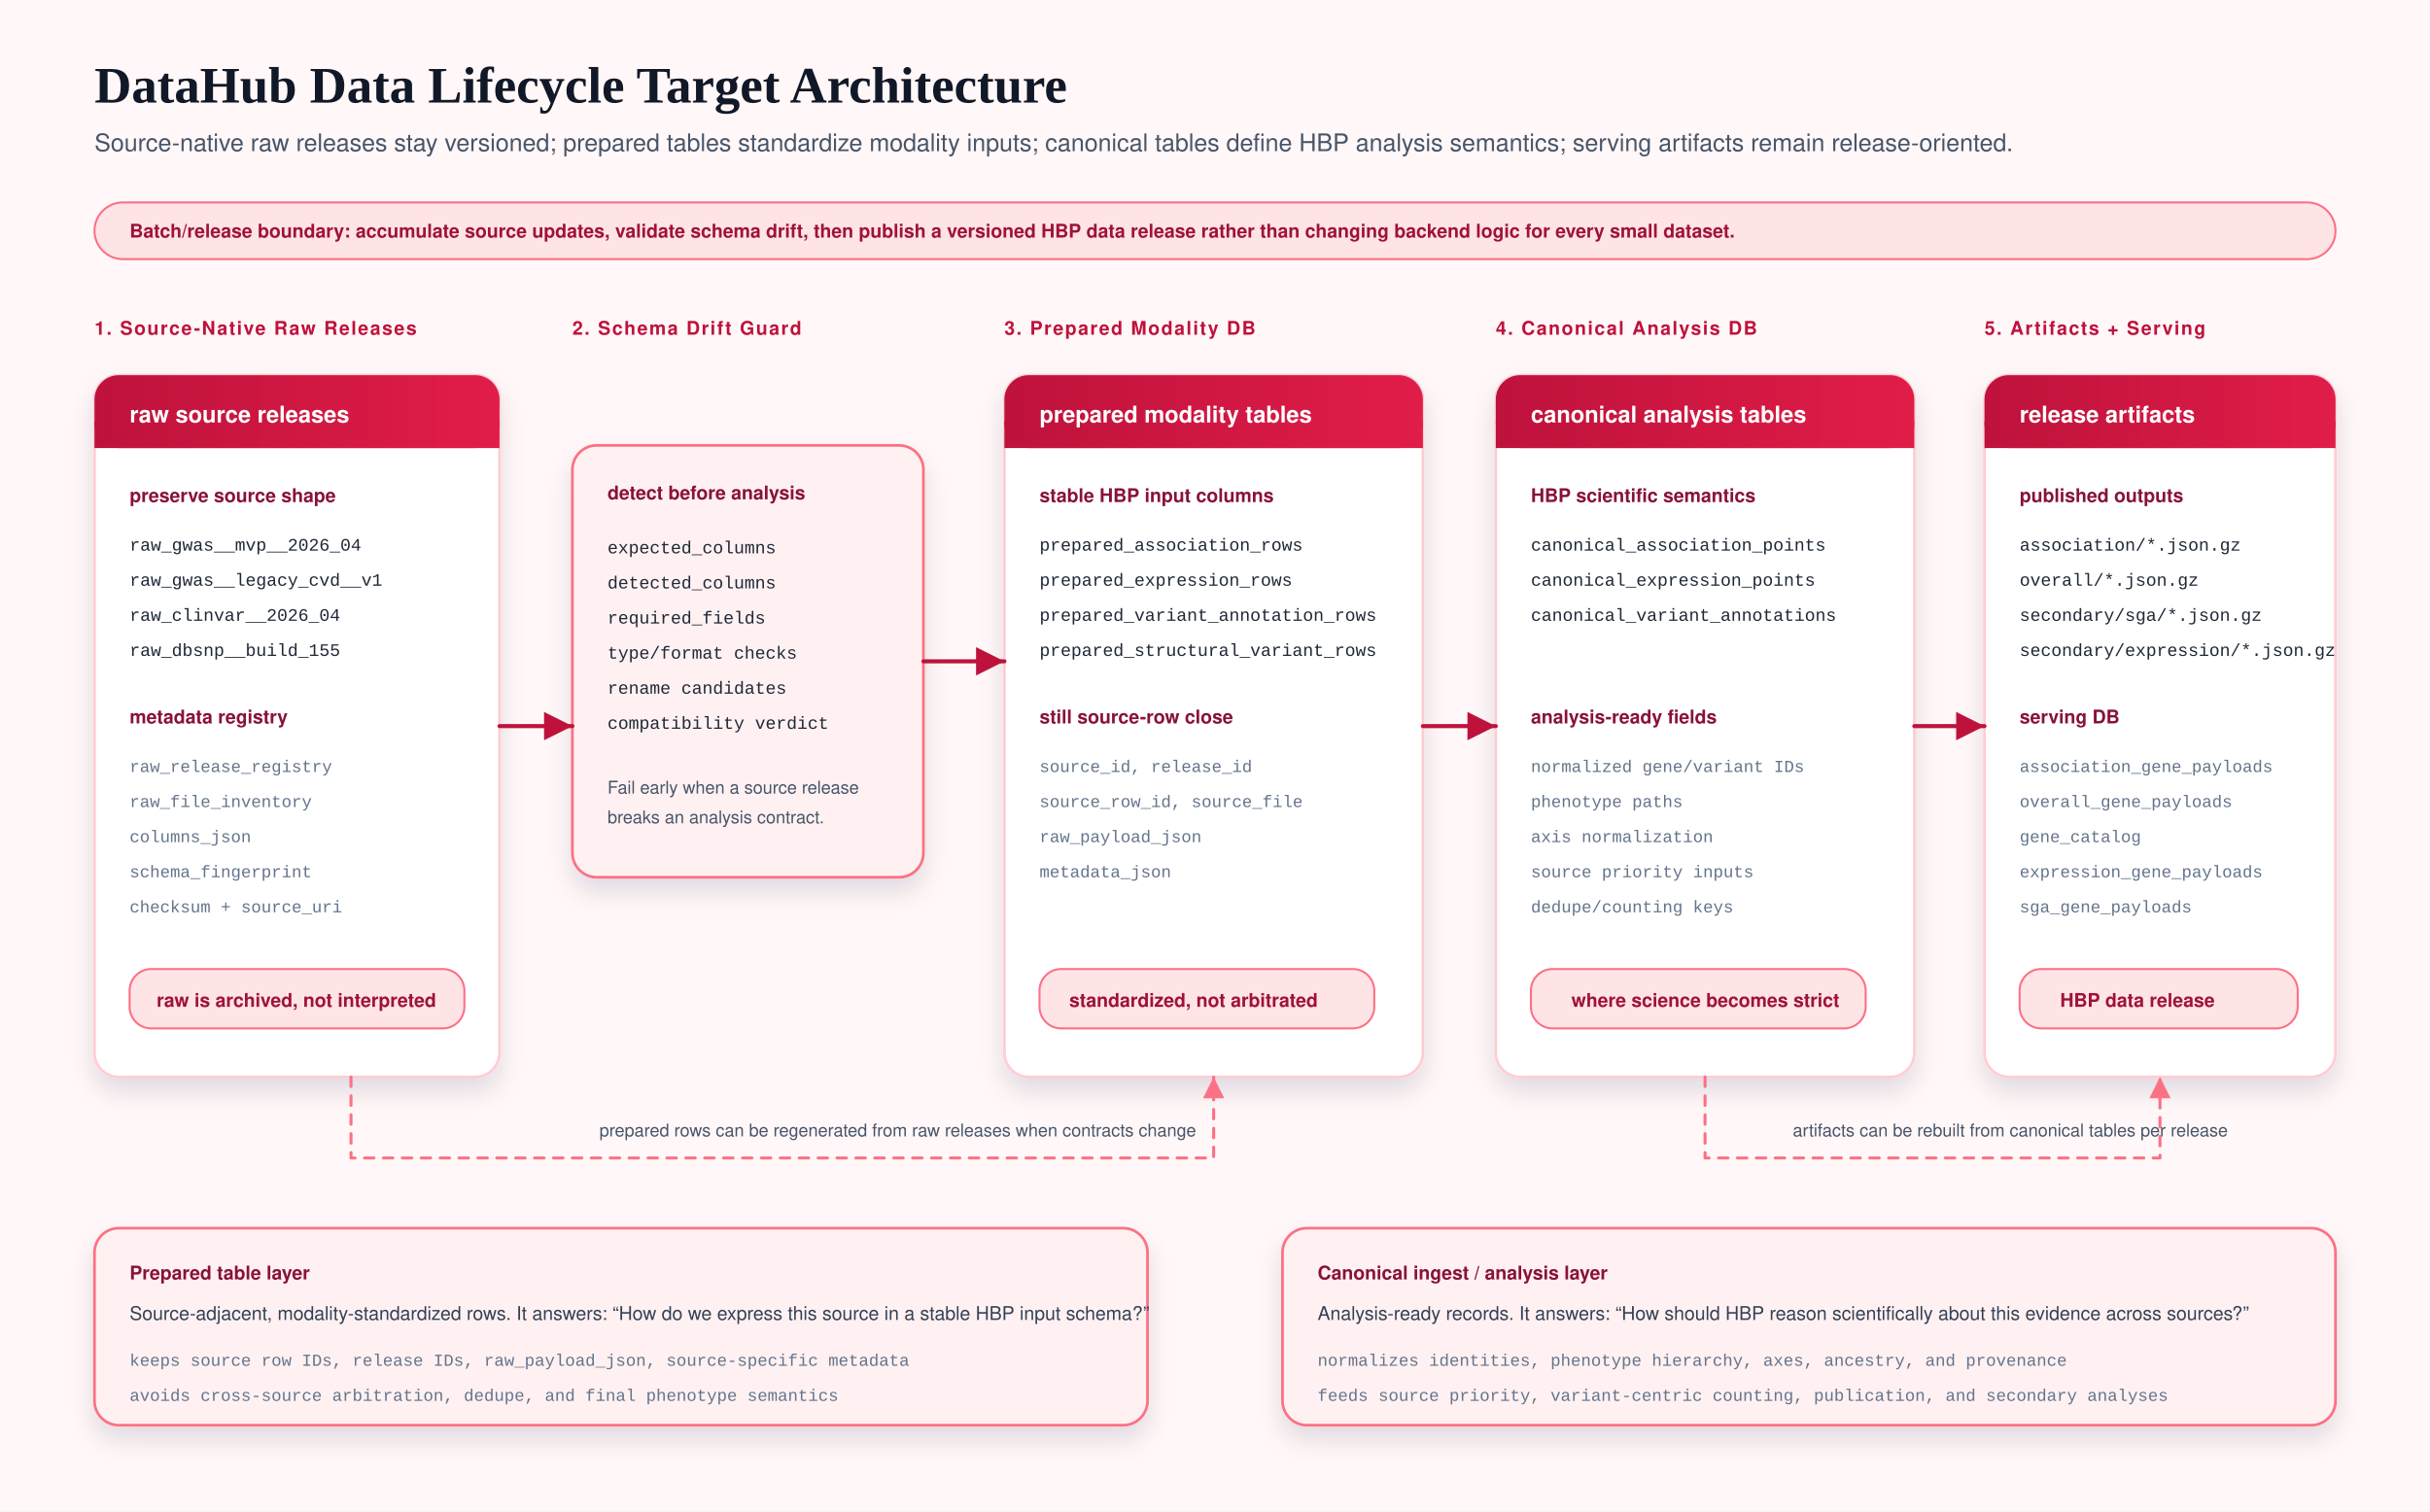
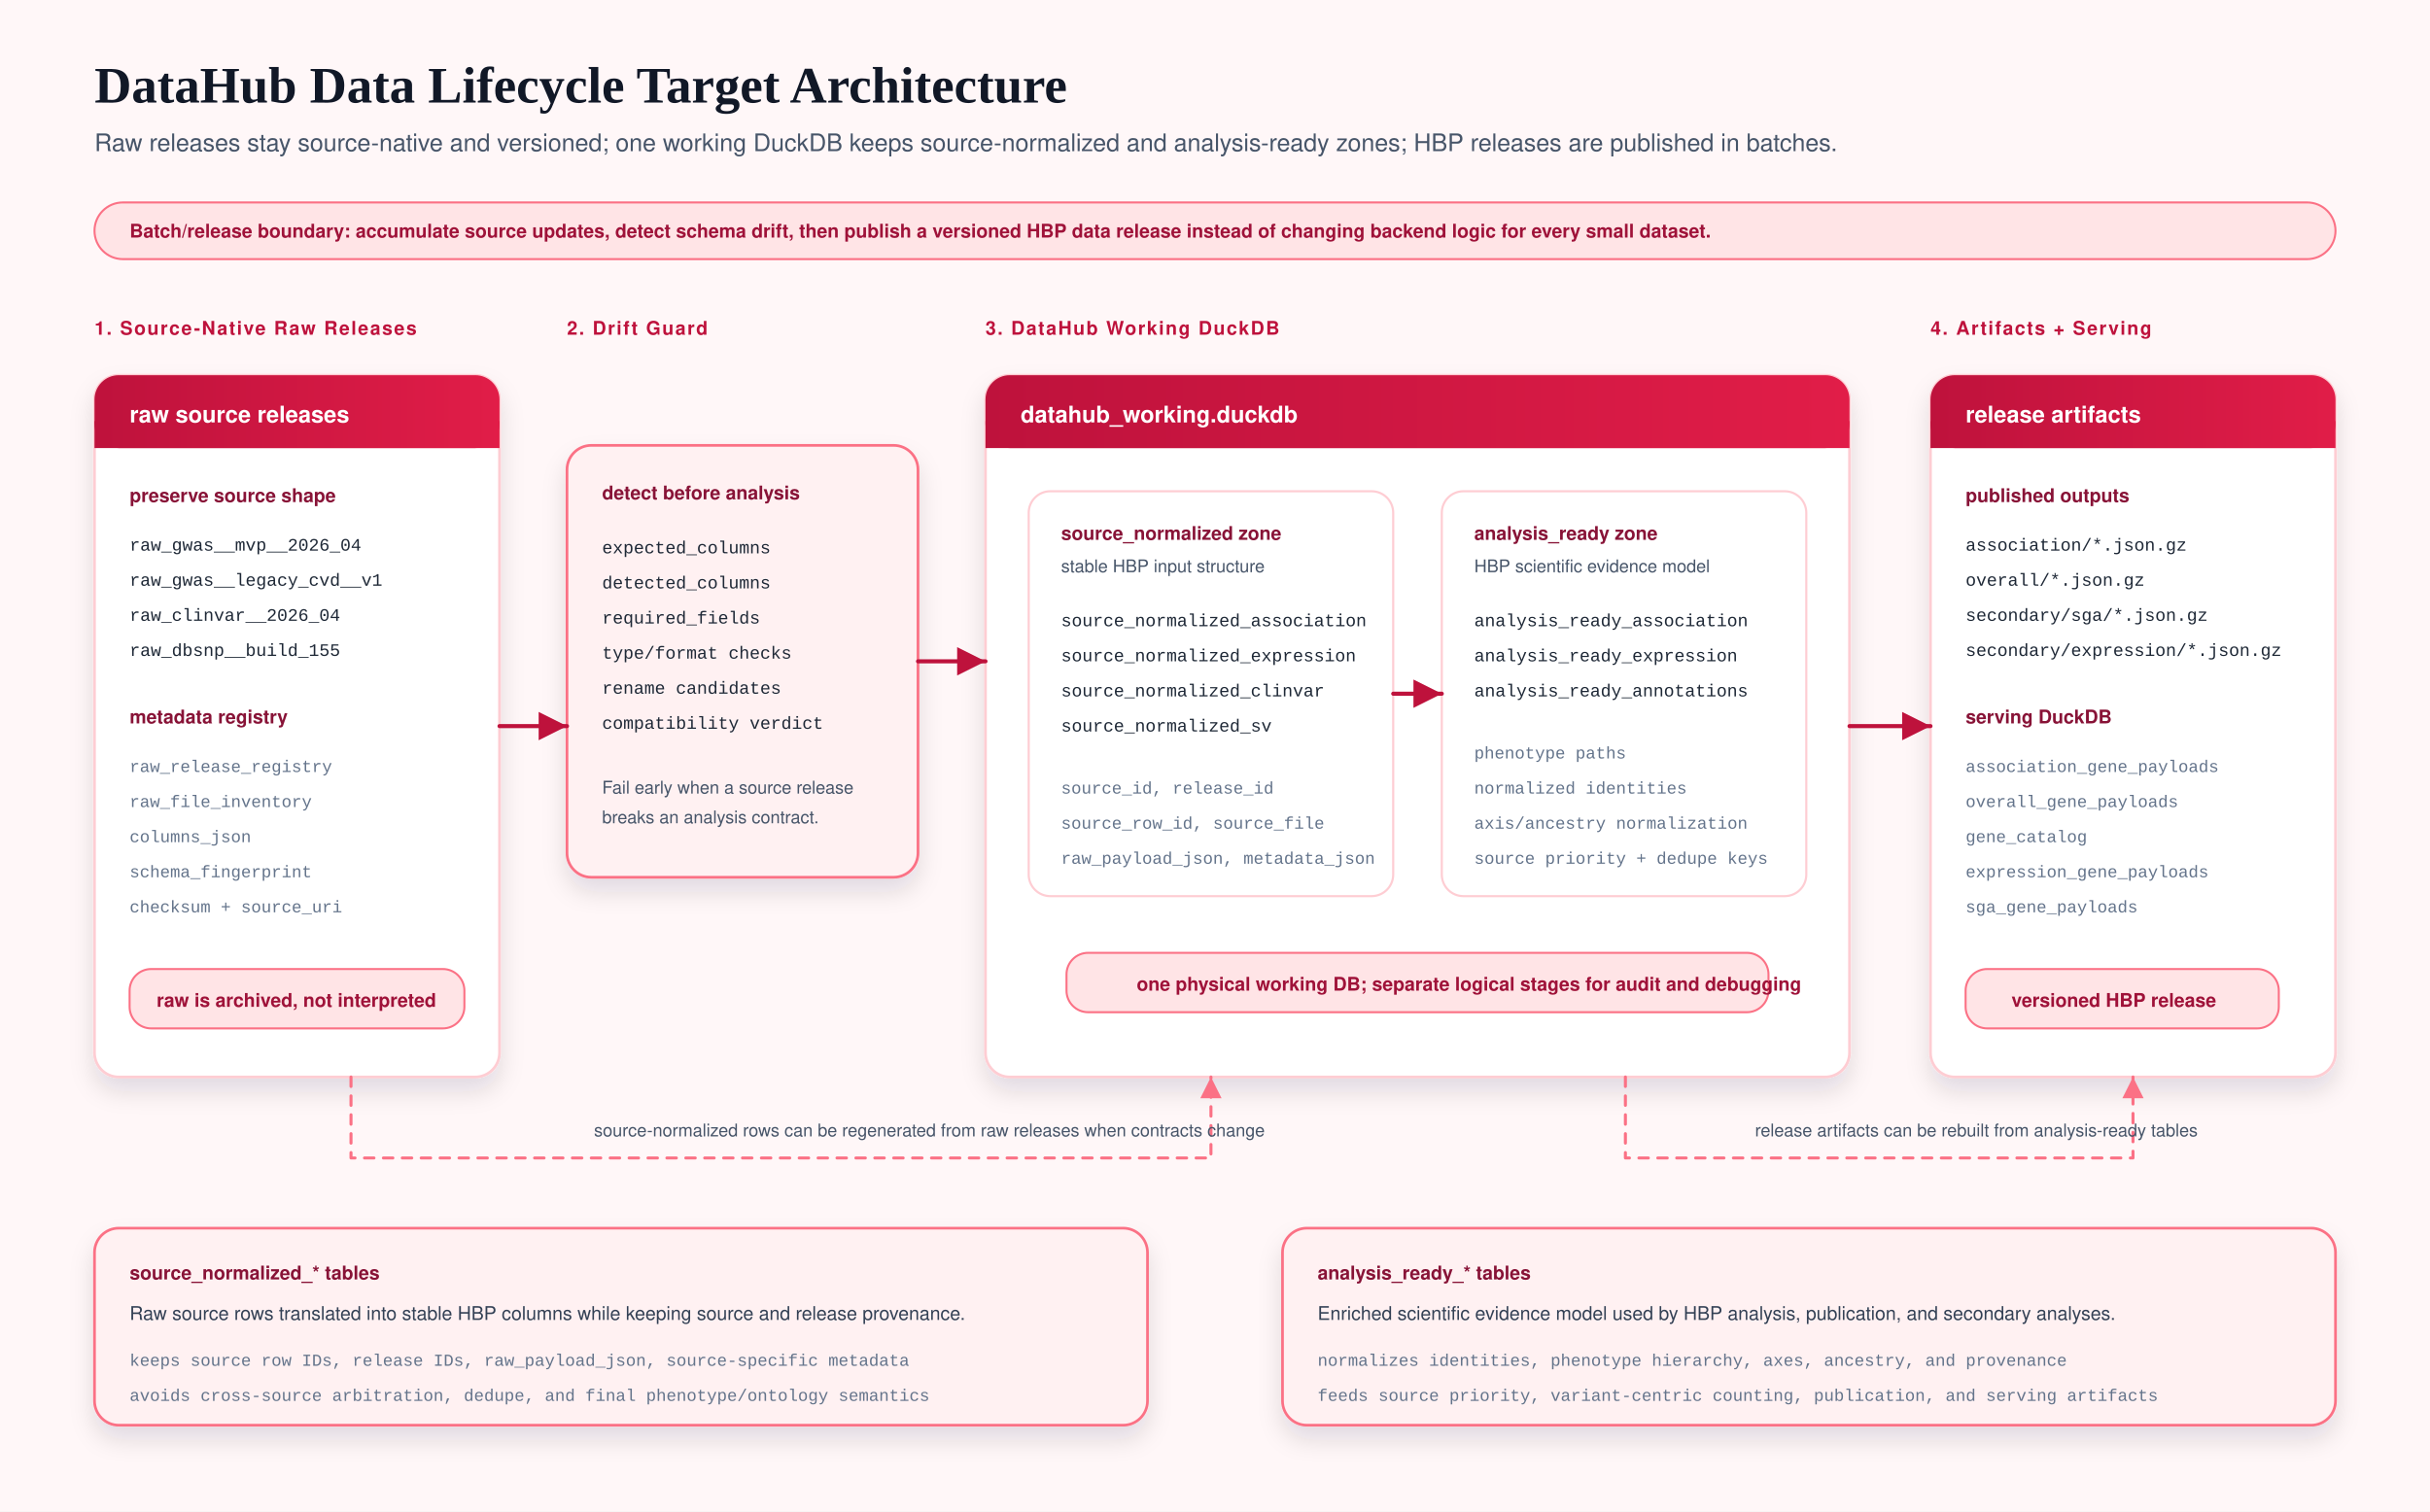
<svg xmlns="http://www.w3.org/2000/svg" width="1800" height="1120" viewBox="0 0 1800 1120" role="img" aria-labelledby="title desc">
  <defs>
    <marker id="arrow" markerWidth="9" markerHeight="9" refX="8" refY="4.5" orient="auto" markerUnits="strokeWidth">
      <path d="M1,1 L8,4.5 L1,8 Z" fill="#be123c" />
    </marker>
    <marker id="arrowMuted" markerWidth="9" markerHeight="9" refX="8" refY="4.5" orient="auto" markerUnits="strokeWidth">
      <path d="M1,1 L8,4.5 L1,8 Z" fill="#fb7185" />
    </marker>
    <filter id="cardShadow" x="-20%" y="-20%" width="140%" height="140%">
      <feDropShadow dx="0" dy="10" stdDeviation="9" flood-color="#0f172a" flood-opacity="0.12" />
    </filter>
    <linearGradient id="headerRose" x1="0" y1="0" x2="1" y2="0">
      <stop offset="0" stop-color="#be123c" />
      <stop offset="1" stop-color="#e11d48" />
    </linearGradient>
    <style>
      .page { fill: #fff7f8; }
      .title { font-family: Georgia, 'Times New Roman', serif; font-size: 38px; font-weight: 700; fill: #111827; }
      .subtitle { font-family: Helvetica, Arial, sans-serif; font-size: 18px; fill: #475569; }
      .stageTitle { font-family: Helvetica, Arial, sans-serif; font-size: 14px; font-weight: 700; letter-spacing: 0.08em; text-transform: uppercase; fill: #be123c; }
      .card { fill: #ffffff; stroke: #fecdd3; stroke-width: 2; filter: url(#cardShadow); }
      .softCard { fill: #fff1f2; stroke: #fb7185; stroke-width: 2; filter: url(#cardShadow); }
+       .innerCard { fill: #ffffff; stroke: #fecdd3; stroke-width: 1.6; }
      .header { fill: url(#headerRose); }
      .headerText { font-family: Helvetica, Arial, sans-serif; font-size: 17px; font-weight: 700; fill: #ffffff; }
      .body { font-family: Helvetica, Arial, sans-serif; font-size: 14px; fill: #334155; }
      .bodyStrong { font-family: Helvetica, Arial, sans-serif; font-size: 14px; font-weight: 700; fill: #881337; }
      .mono { font-family: ui-monospace, SFMono-Regular, Menlo, Monaco, Consolas, 'Liberation Mono', monospace; font-size: 13px; fill: #1f2937; }
      .mutedMono { font-family: ui-monospace, SFMono-Regular, Menlo, Monaco, Consolas, 'Liberation Mono', monospace; font-size: 12.5px; fill: #64748b; }
      .note { font-family: Helvetica, Arial, sans-serif; font-size: 13px; fill: #475569; }
      .flow { fill: none; stroke: #be123c; stroke-width: 3; stroke-linecap: round; stroke-linejoin: round; marker-end: url(#arrow); }
      .flowMuted { fill: none; stroke: #fb7185; stroke-width: 2.25; stroke-dasharray: 7 7; stroke-linecap: round; stroke-linejoin: round; marker-end: url(#arrowMuted); }
      .releaseBand { fill: #ffe4e6; stroke: #fb7185; stroke-width: 1.5; }
      .releaseText { font-family: Helvetica, Arial, sans-serif; font-size: 14px; font-weight: 700; fill: #9f1239; }
    </style>
  </defs>
  <rect class="page" x="0" y="0" width="1800" height="1120" />
  <text class="title" x="70" y="76">DataHub Data Lifecycle Target Architecture</text>
-   <text class="subtitle" x="70" y="112">Source-native raw releases stay versioned; prepared tables standardize modality inputs; canonical tables define HBP analysis semantics; serving artifacts remain release-oriented.</text>
+   <text class="subtitle" x="70" y="112">Raw releases stay source-native and versioned; one working DuckDB keeps source-normalized and analysis-ready zones; HBP releases are published in batches.</text>
  <rect class="releaseBand" x="70" y="150" width="1660" height="42" rx="21" />
-   <text class="releaseText" x="96" y="176">Batch/release boundary: accumulate source updates, validate schema drift, then publish a versioned HBP data release rather than changing backend logic for every small dataset.</text>
+   <text class="releaseText" x="96" y="176">Batch/release boundary: accumulate source updates, detect schema drift, then publish a versioned HBP data release instead of changing backend logic for every small dataset.</text>
  <text class="stageTitle" x="70" y="248">1. Source-Native Raw Releases</text>
-   <text class="stageTitle" x="424" y="248">2. Schema Drift Guard</text>
-   <text class="stageTitle" x="744" y="248">3. Prepared Modality DB</text>
-   <text class="stageTitle" x="1108" y="248">4. Canonical Analysis DB</text>
-   <text class="stageTitle" x="1470" y="248">5. Artifacts + Serving</text>
+   <text class="stageTitle" x="420" y="248">2. Drift Guard</text>
+   <text class="stageTitle" x="730" y="248">3. DataHub Working DuckDB</text>
+   <text class="stageTitle" x="1430" y="248">4. Artifacts + Serving</text>
  <g id="raw-release-layer">
    <rect class="card" x="70" y="278" width="300" height="520" rx="18" />
    <rect class="header" x="70" y="278" width="300" height="54" rx="18" />
    <path d="M70 312 H370 V332 H70 Z" fill="url(#headerRose)" />
    <text class="headerText" x="96" y="313">raw source releases</text>
    <text class="bodyStrong" x="96" y="372">preserve source shape</text>
    <text class="mono" x="96" y="408">raw_gwas__mvp__2026_04</text>
    <text class="mono" x="96" y="434">raw_gwas__legacy_cvd__v1</text>
    <text class="mono" x="96" y="460">raw_clinvar__2026_04</text>
    <text class="mono" x="96" y="486">raw_dbsnp__build_155</text>
    <text class="bodyStrong" x="96" y="536">metadata registry</text>
    <text class="mutedMono" x="96" y="572">raw_release_registry</text>
    <text class="mutedMono" x="96" y="598">raw_file_inventory</text>
    <text class="mutedMono" x="96" y="624">columns_json</text>
    <text class="mutedMono" x="96" y="650">schema_fingerprint</text>
    <text class="mutedMono" x="96" y="676">checksum + source_uri</text>
    <rect class="releaseBand" x="96" y="718" width="248" height="44" rx="16" />
    <text class="releaseText" x="116" y="746">raw is archived, not interpreted</text>
  </g>
  <g id="schema-drift-layer">
-     <rect class="softCard" x="424" y="330" width="260" height="320" rx="18" />
-     <text class="bodyStrong" x="450" y="370">detect before analysis</text>
-     <text class="mono" x="450" y="410">expected_columns</text>
-     <text class="mono" x="450" y="436">detected_columns</text>
-     <text class="mono" x="450" y="462">required_fields</text>
-     <text class="mono" x="450" y="488">type/format checks</text>
-     <text class="mono" x="450" y="514">rename candidates</text>
-     <text class="mono" x="450" y="540">compatibility verdict</text>
-     <text class="note" x="450" y="588">Fail early when a source release</text>
-     <text class="note" x="450" y="610">breaks an analysis contract.</text>
+     <rect class="softCard" x="420" y="330" width="260" height="320" rx="18" />
+     <text class="bodyStrong" x="446" y="370">detect before analysis</text>
+     <text class="mono" x="446" y="410">expected_columns</text>
+     <text class="mono" x="446" y="436">detected_columns</text>
+     <text class="mono" x="446" y="462">required_fields</text>
+     <text class="mono" x="446" y="488">type/format checks</text>
+     <text class="mono" x="446" y="514">rename candidates</text>
+     <text class="mono" x="446" y="540">compatibility verdict</text>
+     <text class="note" x="446" y="588">Fail early when a source release</text>
+     <text class="note" x="446" y="610">breaks an analysis contract.</text>
  </g>
-   <g id="prepared-layer">
-     <rect class="card" x="744" y="278" width="310" height="520" rx="18" />
-     <rect class="header" x="744" y="278" width="310" height="54" rx="18" />
-     <path d="M744 312 H1054 V332 H744 Z" fill="url(#headerRose)" />
-     <text class="headerText" x="770" y="313">prepared modality tables</text>
-     <text class="bodyStrong" x="770" y="372">stable HBP input columns</text>
-     <text class="mono" x="770" y="408">prepared_association_rows</text>
-     <text class="mono" x="770" y="434">prepared_expression_rows</text>
-     <text class="mono" x="770" y="460">prepared_variant_annotation_rows</text>
-     <text class="mono" x="770" y="486">prepared_structural_variant_rows</text>
-     <text class="bodyStrong" x="770" y="536">still source-row close</text>
-     <text class="mutedMono" x="770" y="572">source_id, release_id</text>
-     <text class="mutedMono" x="770" y="598">source_row_id, source_file</text>
-     <text class="mutedMono" x="770" y="624">raw_payload_json</text>
-     <text class="mutedMono" x="770" y="650">metadata_json</text>
-     <rect class="releaseBand" x="770" y="718" width="248" height="44" rx="16" />
-     <text class="releaseText" x="792" y="746">standardized, not arbitrated</text>
-   </g>
-   <g id="canonical-layer">
-     <rect class="card" x="1108" y="278" width="310" height="520" rx="18" />
-     <rect class="header" x="1108" y="278" width="310" height="54" rx="18" />
-     <path d="M1108 312 H1418 V332 H1108 Z" fill="url(#headerRose)" />
-     <text class="headerText" x="1134" y="313">canonical analysis tables</text>
-     <text class="bodyStrong" x="1134" y="372">HBP scientific semantics</text>
-     <text class="mono" x="1134" y="408">canonical_association_points</text>
-     <text class="mono" x="1134" y="434">canonical_expression_points</text>
-     <text class="mono" x="1134" y="460">canonical_variant_annotations</text>
-     <text class="bodyStrong" x="1134" y="536">analysis-ready fields</text>
-     <text class="mutedMono" x="1134" y="572">normalized gene/variant IDs</text>
-     <text class="mutedMono" x="1134" y="598">phenotype paths</text>
-     <text class="mutedMono" x="1134" y="624">axis normalization</text>
-     <text class="mutedMono" x="1134" y="650">source priority inputs</text>
-     <text class="mutedMono" x="1134" y="676">dedupe/counting keys</text>
-     <rect class="releaseBand" x="1134" y="718" width="248" height="44" rx="16" />
-     <text class="releaseText" x="1164" y="746">where science becomes strict</text>
+   <g id="working-duckdb-layer">
+     <rect class="card" x="730" y="278" width="640" height="520" rx="18" />
+     <rect class="header" x="730" y="278" width="640" height="54" rx="18" />
+     <path d="M730 312 H1370 V332 H730 Z" fill="url(#headerRose)" />
+     <text class="headerText" x="756" y="313">datahub_working.duckdb</text>
+     <rect class="innerCard" x="762" y="364" width="270" height="300" rx="16" />
+     <text class="bodyStrong" x="786" y="400">source_normalized zone</text>
+     <text class="note" x="786" y="424">stable HBP input structure</text>
+     <text class="mono" x="786" y="464">source_normalized_association</text>
+     <text class="mono" x="786" y="490">source_normalized_expression</text>
+     <text class="mono" x="786" y="516">source_normalized_clinvar</text>
+     <text class="mono" x="786" y="542">source_normalized_sv</text>
+     <text class="mutedMono" x="786" y="588">source_id, release_id</text>
+     <text class="mutedMono" x="786" y="614">source_row_id, source_file</text>
+     <text class="mutedMono" x="786" y="640">raw_payload_json, metadata_json</text>
+     <rect class="innerCard" x="1068" y="364" width="270" height="300" rx="16" />
+     <text class="bodyStrong" x="1092" y="400">analysis_ready zone</text>
+     <text class="note" x="1092" y="424">HBP scientific evidence model</text>
+     <text class="mono" x="1092" y="464">analysis_ready_association</text>
+     <text class="mono" x="1092" y="490">analysis_ready_expression</text>
+     <text class="mono" x="1092" y="516">analysis_ready_annotations</text>
+     <text class="mutedMono" x="1092" y="562">phenotype paths</text>
+     <text class="mutedMono" x="1092" y="588">normalized identities</text>
+     <text class="mutedMono" x="1092" y="614">axis/ancestry normalization</text>
+     <text class="mutedMono" x="1092" y="640">source priority + dedupe keys</text>
+     <path class="flow" d="M1032 514 H1068" />
+     <rect class="releaseBand" x="790" y="706" width="520" height="44" rx="16" />
+     <text class="releaseText" x="842" y="734">one physical working DB; separate logical stages for audit and debugging</text>
  </g>
  <g id="serving-layer">
-     <rect class="card" x="1470" y="278" width="260" height="520" rx="18" />
-     <rect class="header" x="1470" y="278" width="260" height="54" rx="18" />
-     <path d="M1470 312 H1730 V332 H1470 Z" fill="url(#headerRose)" />
-     <text class="headerText" x="1496" y="313">release artifacts</text>
-     <text class="bodyStrong" x="1496" y="372">published outputs</text>
-     <text class="mono" x="1496" y="408">association/*.json.gz</text>
-     <text class="mono" x="1496" y="434">overall/*.json.gz</text>
-     <text class="mono" x="1496" y="460">secondary/sga/*.json.gz</text>
-     <text class="mono" x="1496" y="486">secondary/expression/*.json.gz</text>
-     <text class="bodyStrong" x="1496" y="536">serving DB</text>
-     <text class="mutedMono" x="1496" y="572">association_gene_payloads</text>
-     <text class="mutedMono" x="1496" y="598">overall_gene_payloads</text>
-     <text class="mutedMono" x="1496" y="624">gene_catalog</text>
-     <text class="mutedMono" x="1496" y="650">expression_gene_payloads</text>
-     <text class="mutedMono" x="1496" y="676">sga_gene_payloads</text>
-     <rect class="releaseBand" x="1496" y="718" width="206" height="44" rx="16" />
-     <text class="releaseText" x="1526" y="746">HBP data release</text>
+     <rect class="card" x="1430" y="278" width="300" height="520" rx="18" />
+     <rect class="header" x="1430" y="278" width="300" height="54" rx="18" />
+     <path d="M1430 312 H1730 V332 H1430 Z" fill="url(#headerRose)" />
+     <text class="headerText" x="1456" y="313">release artifacts</text>
+     <text class="bodyStrong" x="1456" y="372">published outputs</text>
+     <text class="mono" x="1456" y="408">association/*.json.gz</text>
+     <text class="mono" x="1456" y="434">overall/*.json.gz</text>
+     <text class="mono" x="1456" y="460">secondary/sga/*.json.gz</text>
+     <text class="mono" x="1456" y="486">secondary/expression/*.json.gz</text>
+     <text class="bodyStrong" x="1456" y="536">serving DuckDB</text>
+     <text class="mutedMono" x="1456" y="572">association_gene_payloads</text>
+     <text class="mutedMono" x="1456" y="598">overall_gene_payloads</text>
+     <text class="mutedMono" x="1456" y="624">gene_catalog</text>
+     <text class="mutedMono" x="1456" y="650">expression_gene_payloads</text>
+     <text class="mutedMono" x="1456" y="676">sga_gene_payloads</text>
+     <rect class="releaseBand" x="1456" y="718" width="232" height="44" rx="16" />
+     <text class="releaseText" x="1490" y="746">versioned HBP release</text>
  </g>
-   <path class="flow" d="M370 538 H424" />
-   <path class="flow" d="M684 490 H744" />
-   <path class="flow" d="M1054 538 H1108" />
-   <path class="flow" d="M1418 538 H1470" />
-   <path class="flowMuted" d="M260 798 V858 H899 V798" />
-   <text class="note" x="444" y="842">prepared rows can be regenerated from raw releases when contracts change</text>
-   <path class="flowMuted" d="M1263 798 V858 H1600 V798" />
-   <text class="note" x="1328" y="842">artifacts can be rebuilt from canonical tables per release</text>
-   <g id="prepared-vs-canonical">
+   <path class="flow" d="M370 538 H420" />
+   <path class="flow" d="M680 490 H730" />
+   <path class="flow" d="M1370 538 H1430" />
+   <path class="flowMuted" d="M260 798 V858 H897 V798" />
+   <text class="note" x="440" y="842">source-normalized rows can be regenerated from raw releases when contracts change</text>
+   <path class="flowMuted" d="M1204 798 V858 H1580 V798" />
+   <text class="note" x="1300" y="842">release artifacts can be rebuilt from analysis-ready tables</text>
+   <g id="source-normalized-explanation">
    <rect class="softCard" x="70" y="910" width="780" height="146" rx="18" />
-     <text class="bodyStrong" x="96" y="948">Prepared table layer</text>
-     <text class="body" x="96" y="978">Source-adjacent, modality-standardized rows. It answers: “How do we express this source in a stable HBP input schema?”</text>
+     <text class="bodyStrong" x="96" y="948">source_normalized_* tables</text>
+     <text class="body" x="96" y="978">Raw source rows translated into stable HBP columns while keeping source and release provenance.</text>
    <text class="mutedMono" x="96" y="1012">keeps source row IDs, release IDs, raw_payload_json, source-specific metadata</text>
-     <text class="mutedMono" x="96" y="1038">avoids cross-source arbitration, dedupe, and final phenotype semantics</text>
+     <text class="mutedMono" x="96" y="1038">avoids cross-source arbitration, dedupe, and final phenotype/ontology semantics</text>
  </g>
-   <g id="canonical-meaning">
+   <g id="analysis-ready-explanation">
    <rect class="softCard" x="950" y="910" width="780" height="146" rx="18" />
-     <text class="bodyStrong" x="976" y="948">Canonical ingest / analysis layer</text>
-     <text class="body" x="976" y="978">Analysis-ready records. It answers: “How should HBP reason scientifically about this evidence across sources?”</text>
+     <text class="bodyStrong" x="976" y="948">analysis_ready_* tables</text>
+     <text class="body" x="976" y="978">Enriched scientific evidence model used by HBP analysis, publication, and secondary analyses.</text>
    <text class="mutedMono" x="976" y="1012">normalizes identities, phenotype hierarchy, axes, ancestry, and provenance</text>
-     <text class="mutedMono" x="976" y="1038">feeds source priority, variant-centric counting, publication, and secondary analyses</text>
+     <text class="mutedMono" x="976" y="1038">feeds source priority, variant-centric counting, publication, and serving artifacts</text>
  </g>
</svg>
